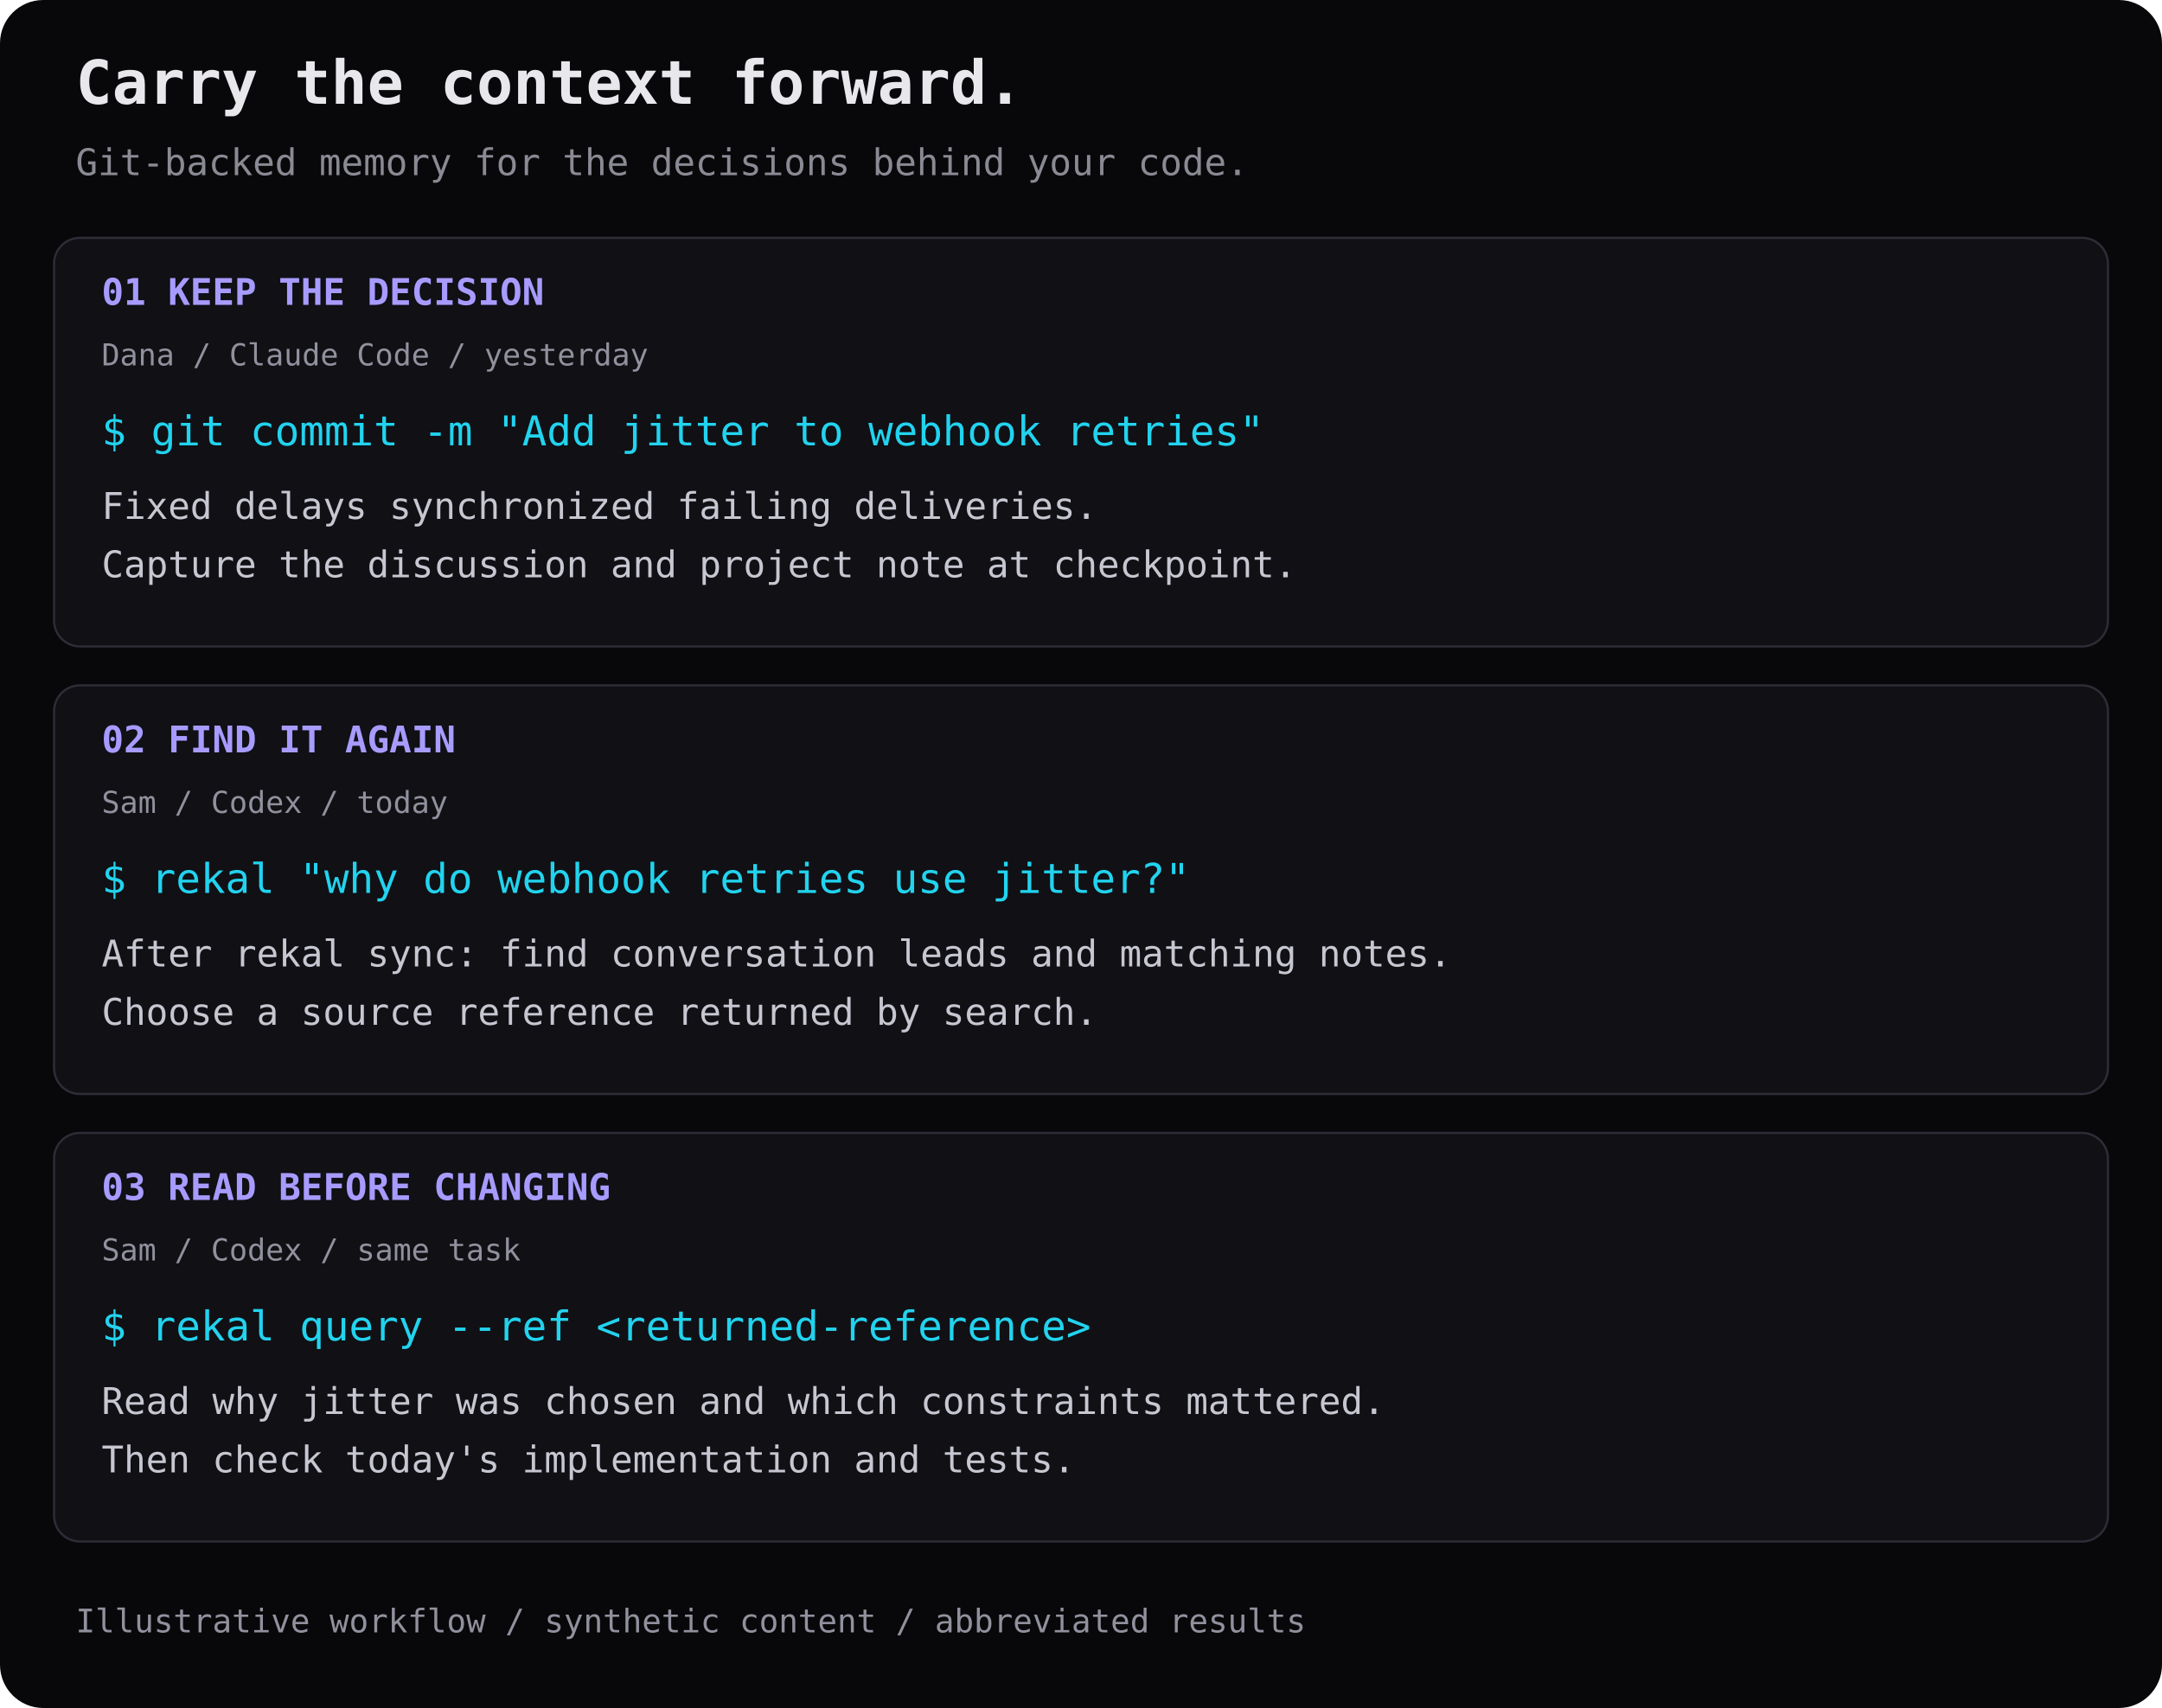
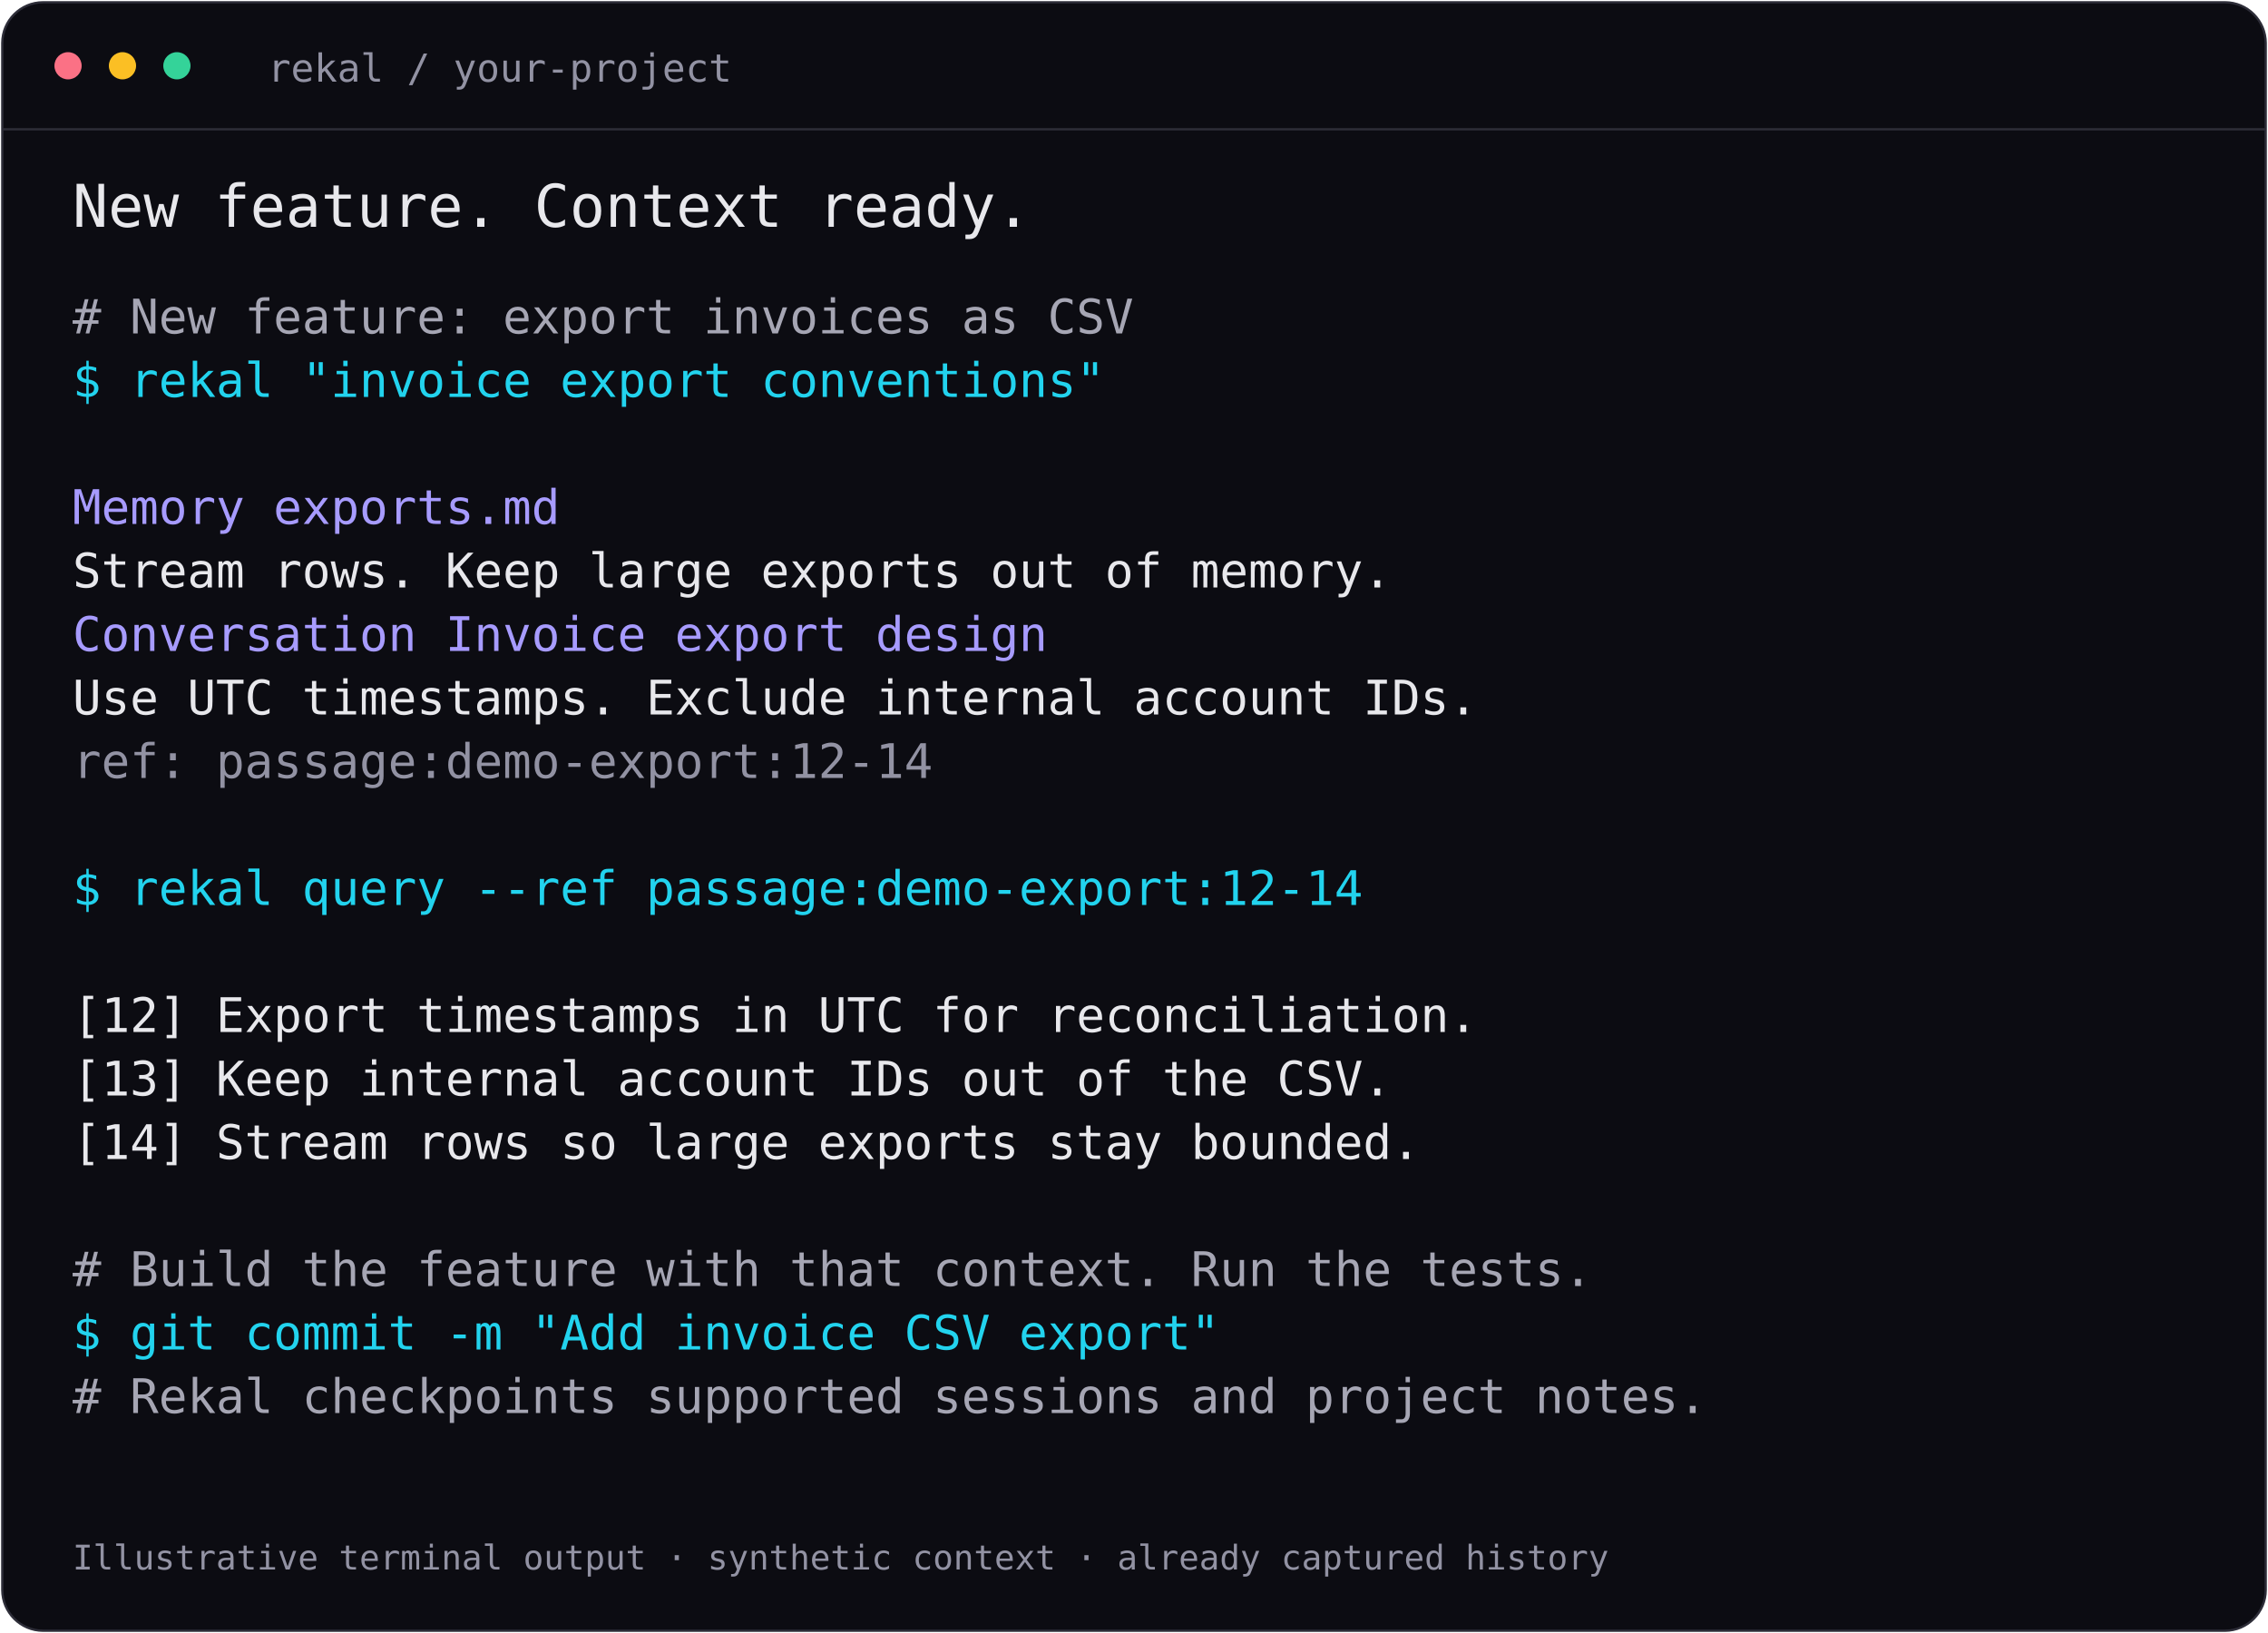
- <svg xmlns="http://www.w3.org/2000/svg" width="1000" height="790" viewBox="0 0 1000 790" role="img" aria-labelledby="title desc">
-   <rect width="1000" height="790" rx="20" fill="#08080a" />
-   <text x="35" y="48" fill="#e8e8ec" font-size="28" font-weight="700" font-family="ui-monospace,Menlo,Consolas,monospace">Carry the context forward.</text>
-   <text x="35" y="81" fill="#8a8a94" font-size="17" font-weight="400" font-family="ui-monospace,Menlo,Consolas,monospace">Git-backed memory for the decisions behind your code.</text>
-   <rect x="25" y="110" width="950" height="189" rx="12" fill="#101015" stroke="#2d2d38" />
-   <text x="47" y="141" fill="#a79bff" font-size="17" font-weight="700" font-family="ui-monospace,Menlo,Consolas,monospace">01  KEEP THE DECISION</text>
-   <text x="47" y="169" fill="#91919e" font-size="14" font-weight="400" font-family="ui-monospace,Menlo,Consolas,monospace">Dana / Claude Code / yesterday</text>
-   <text x="47" y="206" fill="#22d3ee" font-size="19" font-weight="400" font-family="ui-monospace,Menlo,Consolas,monospace">$ git commit -m "Add jitter to webhook retries"</text>
-   <text x="47" y="240" fill="#c7c7d1" font-size="17" font-weight="400" font-family="ui-monospace,Menlo,Consolas,monospace">Fixed delays synchronized failing deliveries.</text>
-   <text x="47" y="267" fill="#c7c7d1" font-size="17" font-weight="400" font-family="ui-monospace,Menlo,Consolas,monospace">Capture the discussion and project note at checkpoint.</text>
-   <rect x="25" y="317" width="950" height="189" rx="12" fill="#101015" stroke="#2d2d38" />
-   <text x="47" y="348" fill="#a79bff" font-size="17" font-weight="700" font-family="ui-monospace,Menlo,Consolas,monospace">02  FIND IT AGAIN</text>
-   <text x="47" y="376" fill="#91919e" font-size="14" font-weight="400" font-family="ui-monospace,Menlo,Consolas,monospace">Sam / Codex / today</text>
-   <text x="47" y="413" fill="#22d3ee" font-size="19" font-weight="400" font-family="ui-monospace,Menlo,Consolas,monospace">$ rekal "why do webhook retries use jitter?"</text>
-   <text x="47" y="447" fill="#c7c7d1" font-size="17" font-weight="400" font-family="ui-monospace,Menlo,Consolas,monospace">After rekal sync: find conversation leads and matching notes.</text>
-   <text x="47" y="474" fill="#c7c7d1" font-size="17" font-weight="400" font-family="ui-monospace,Menlo,Consolas,monospace">Choose a source reference returned by search.</text>
-   <rect x="25" y="524" width="950" height="189" rx="12" fill="#101015" stroke="#2d2d38" />
-   <text x="47" y="555" fill="#a79bff" font-size="17" font-weight="700" font-family="ui-monospace,Menlo,Consolas,monospace">03  READ BEFORE CHANGING</text>
-   <text x="47" y="583" fill="#91919e" font-size="14" font-weight="400" font-family="ui-monospace,Menlo,Consolas,monospace">Sam / Codex / same task</text>
-   <text x="47" y="620" fill="#22d3ee" font-size="19" font-weight="400" font-family="ui-monospace,Menlo,Consolas,monospace">$ rekal query --ref &lt;returned-reference&gt;</text>
-   <text x="47" y="654" fill="#c7c7d1" font-size="17" font-weight="400" font-family="ui-monospace,Menlo,Consolas,monospace">Read why jitter was chosen and which constraints mattered.</text>
-   <text x="47" y="681" fill="#c7c7d1" font-size="17" font-weight="400" font-family="ui-monospace,Menlo,Consolas,monospace">Then check today's implementation and tests.</text>
-   <text x="35" y="755" fill="#91919e" font-size="15" font-weight="400" font-family="ui-monospace,Menlo,Consolas,monospace">Illustrative workflow / synthetic content / abbreviated results</text>
+ <svg xmlns="http://www.w3.org/2000/svg" width="1000" height="720" viewBox="0 0 1000 720" role="img" aria-labelledby="title desc">
+   <rect x="1" y="1" width="998" height="718" rx="18" fill="#0c0c12" stroke="#2d2d38" />
+   <path d="M1 57H999" stroke="#2d2d38" />
+   <circle cx="30" cy="29" r="6" fill="#fb7185" />
+   <circle cx="54" cy="29" r="6" fill="#fbbf24" />
+   <circle cx="78" cy="29" r="6" fill="#34d399" />
+   <text x="118" y="36" fill="#9292a3" font-size="17" font-family="DejaVu Sans Mono,monospace">rekal / your-project</text>
+   <text x="32" y="100" fill="#e8e8ec" font-size="26" font-family="DejaVu Sans Mono,monospace">New feature. Context ready.</text>
+   <text x="32" y="147" fill="#a6a6b4" font-size="21" font-family="DejaVu Sans Mono,monospace"># New feature: export invoices as CSV</text>
+   <text x="32" y="175" fill="#22d3ee" font-size="21" font-family="DejaVu Sans Mono,monospace">$ rekal "invoice export conventions"</text>
+   <text x="32" y="231" fill="#a79bff" font-size="21" font-family="DejaVu Sans Mono,monospace">  Memory       exports.md</text>
+   <text x="32" y="259" fill="#e8e8ec" font-size="21" font-family="DejaVu Sans Mono,monospace">  Stream rows. Keep large exports out of memory.</text>
+   <text x="32" y="287" fill="#a79bff" font-size="21" font-family="DejaVu Sans Mono,monospace">  Conversation Invoice export design</text>
+   <text x="32" y="315" fill="#e8e8ec" font-size="21" font-family="DejaVu Sans Mono,monospace">  Use UTC timestamps. Exclude internal account IDs.</text>
+   <text x="32" y="343" fill="#9292a3" font-size="21" font-family="DejaVu Sans Mono,monospace">  ref: passage:demo-export:12-14</text>
+   <text x="32" y="399" fill="#22d3ee" font-size="21" font-family="DejaVu Sans Mono,monospace">$ rekal query --ref passage:demo-export:12-14</text>
+   <text x="32" y="455" fill="#e8e8ec" font-size="21" font-family="DejaVu Sans Mono,monospace">  [12] Export timestamps in UTC for reconciliation.</text>
+   <text x="32" y="483" fill="#e8e8ec" font-size="21" font-family="DejaVu Sans Mono,monospace">  [13] Keep internal account IDs out of the CSV.</text>
+   <text x="32" y="511" fill="#e8e8ec" font-size="21" font-family="DejaVu Sans Mono,monospace">  [14] Stream rows so large exports stay bounded.</text>
+   <text x="32" y="567" fill="#a6a6b4" font-size="21" font-family="DejaVu Sans Mono,monospace"># Build the feature with that context. Run the tests.</text>
+   <text x="32" y="595" fill="#22d3ee" font-size="21" font-family="DejaVu Sans Mono,monospace">$ git commit -m "Add invoice CSV export"</text>
+   <text x="32" y="623" fill="#a6a6b4" font-size="21" font-family="DejaVu Sans Mono,monospace"># Rekal checkpoints supported sessions and project notes.</text>
+   <text x="32" y="692" fill="#9292a3" font-size="15" font-family="DejaVu Sans Mono,monospace">Illustrative terminal output · synthetic context · already captured history</text>
</svg>
